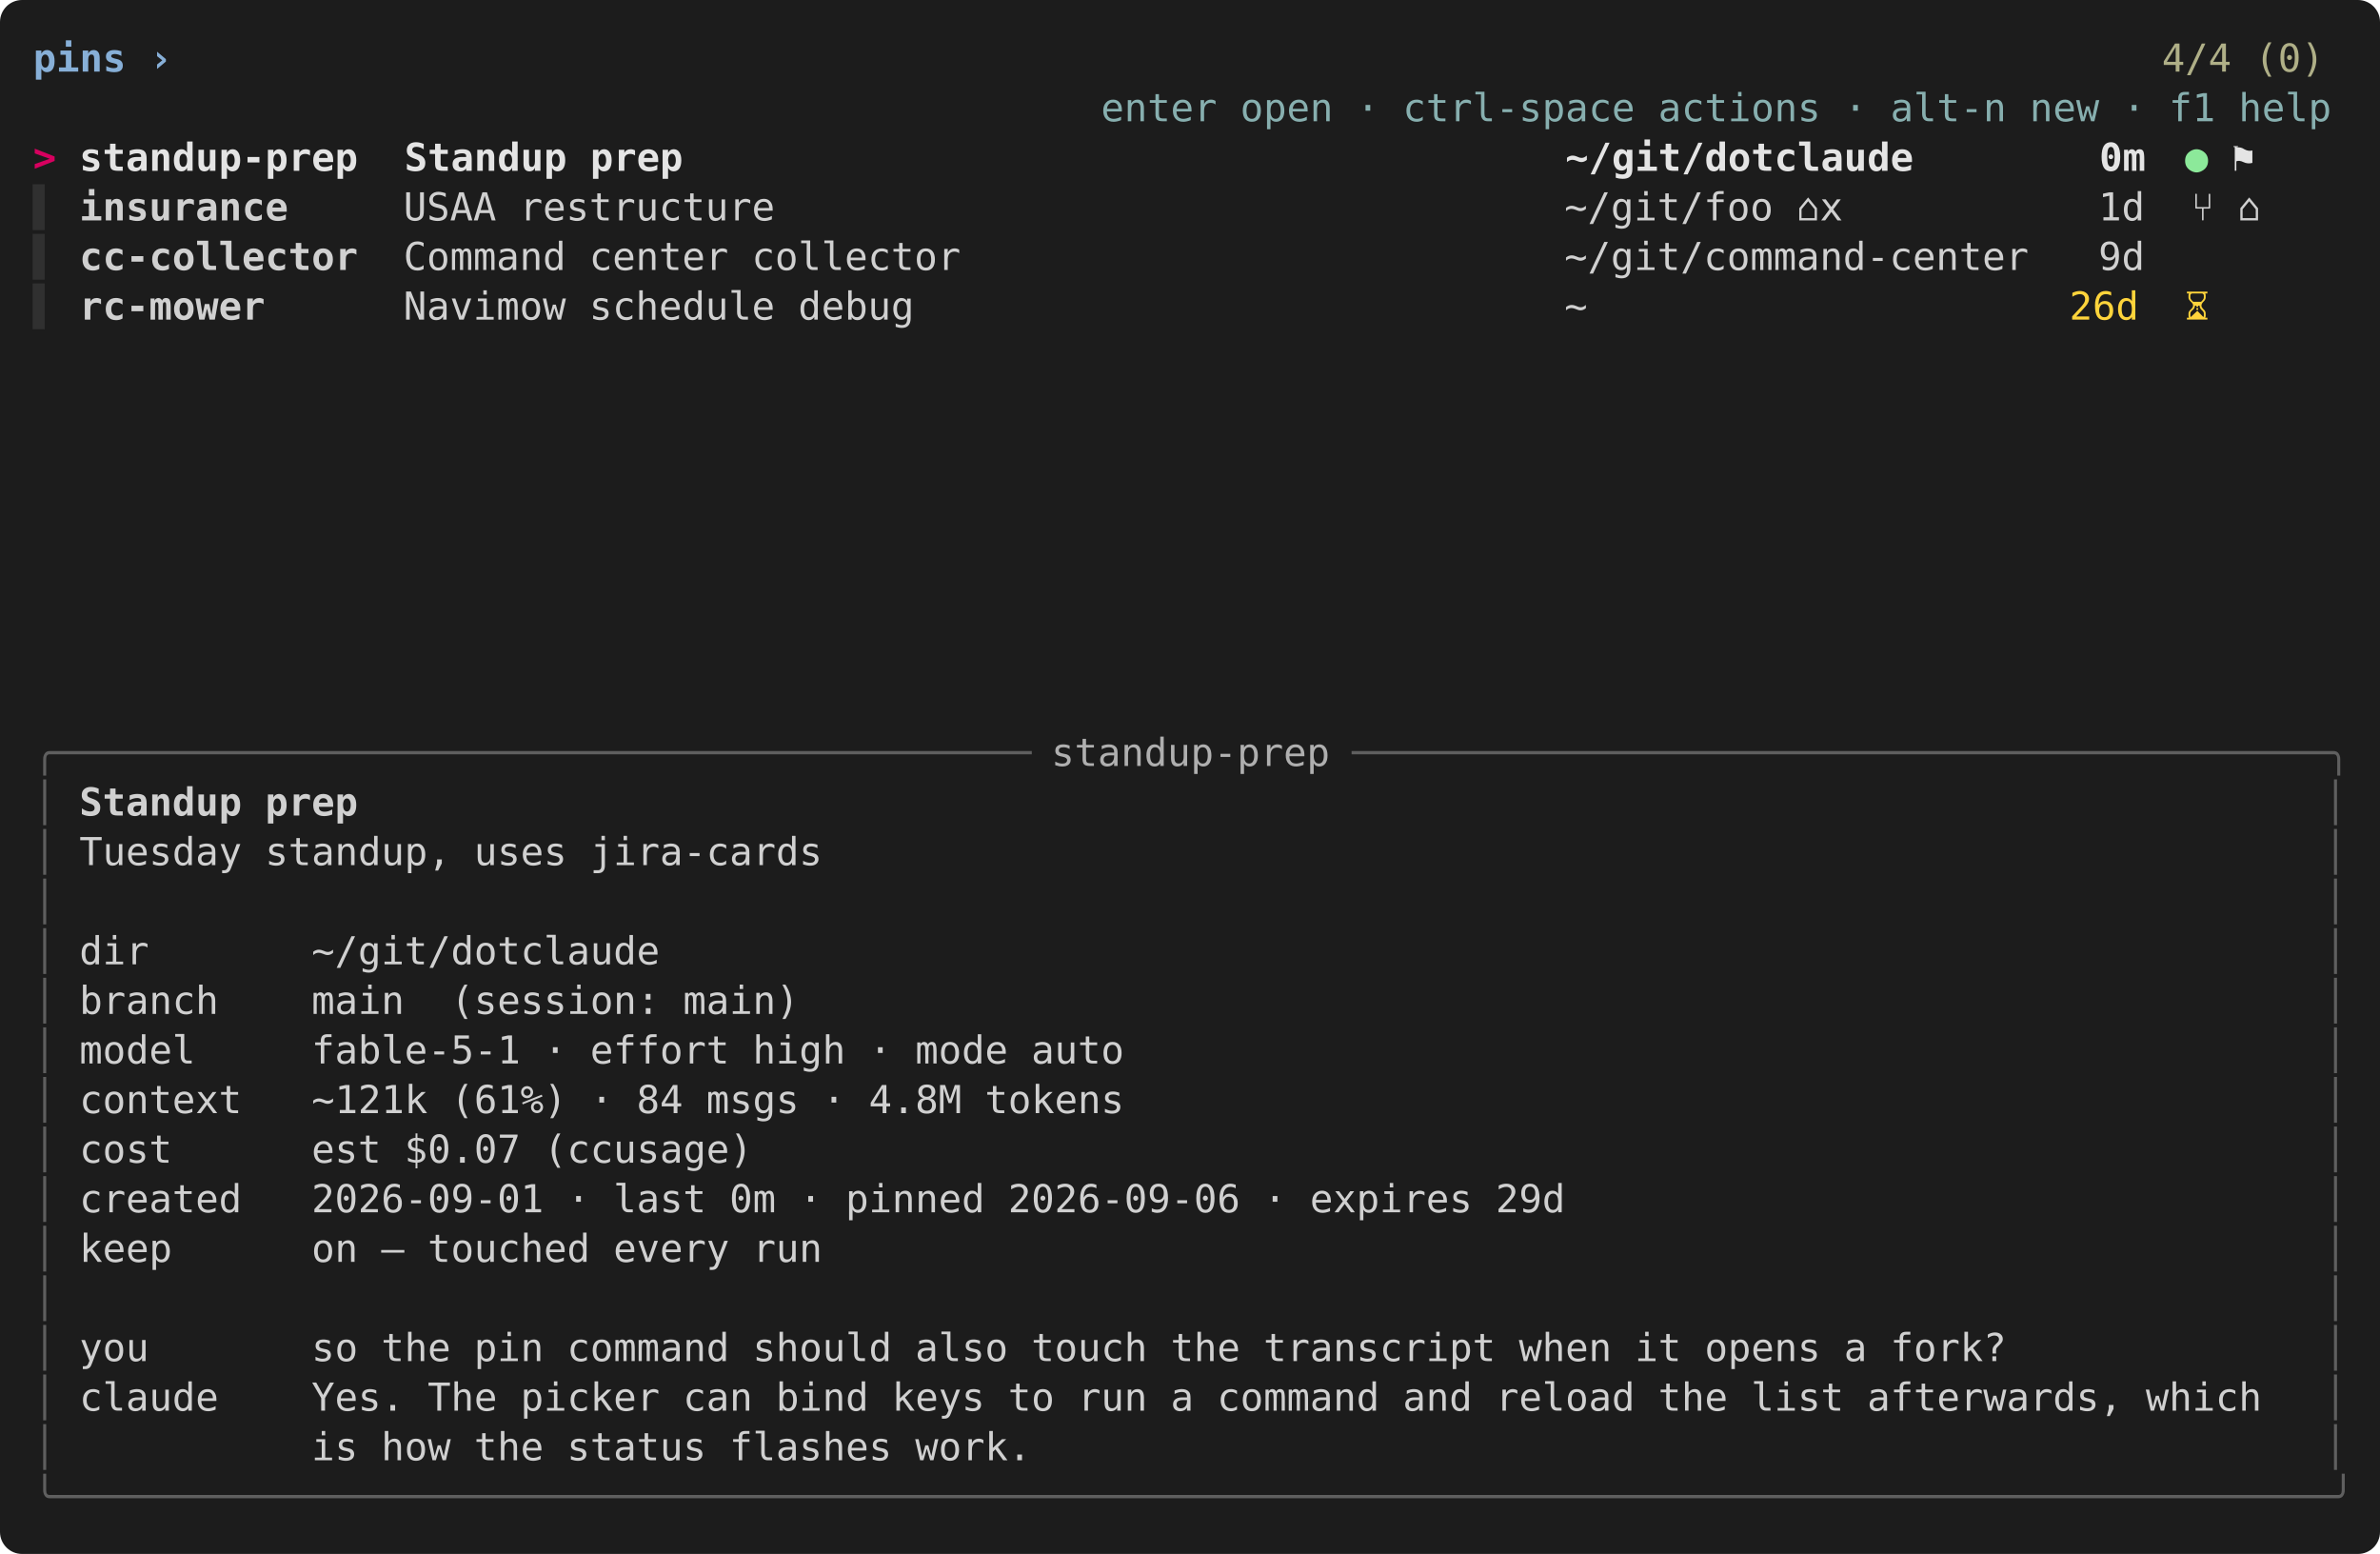
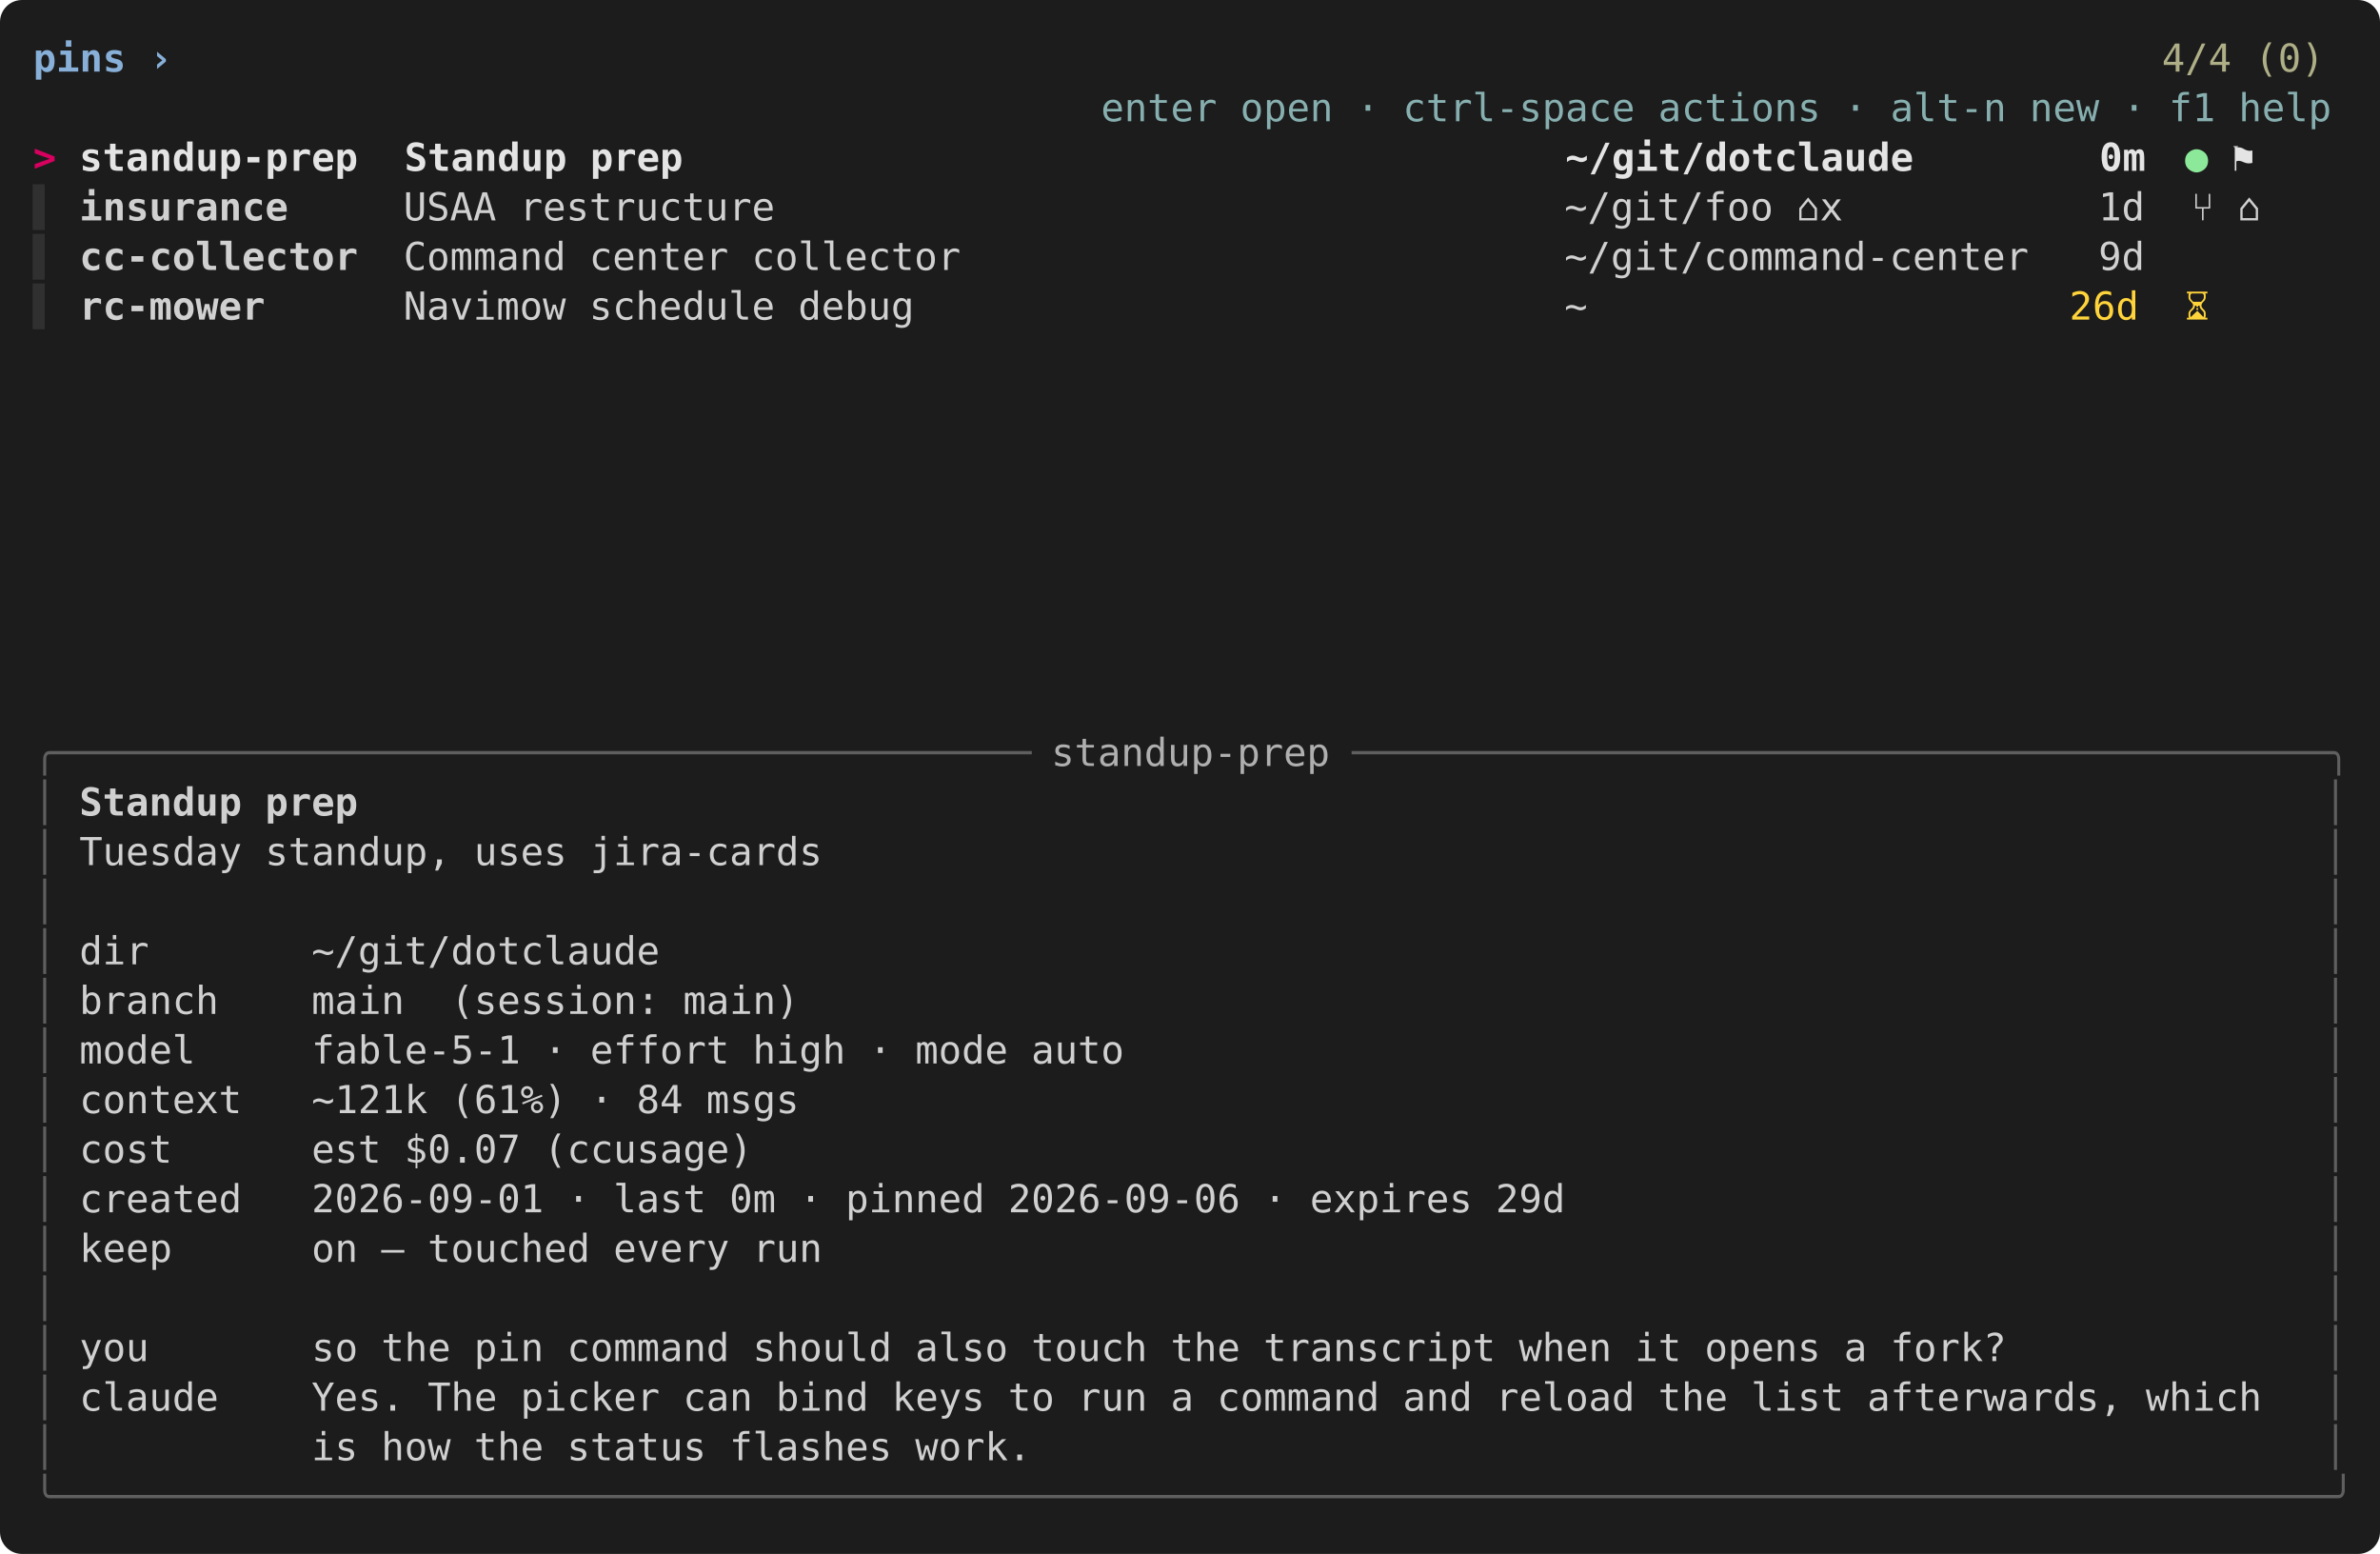
<svg xmlns="http://www.w3.org/2000/svg" width="864" height="564" viewBox="0 0 864 564">
  <rect width="100%" height="100%" rx="8" fill="#1c1c1c" />
  <g font-family="JetBrains Mono, Fira Code, SFMono-Regular, Menlo, Consolas, monospace" font-size="14" xml:space="preserve">
    <text x="12.0" y="26" fill="#87afd7" font-weight="bold">pins › </text>
    <text x="784.8" y="26" fill="#afaf87">4/4 (0)</text>
    <text x="28.8" y="44" fill="#87afaf">                                            enter open · ctrl-space actions · alt-n new · f1 help</text>
    <text x="12.0" y="62" fill="#d7005f" font-weight="bold">&gt;</text>
    <text x="28.8" y="62" fill="#e4e4e4" font-weight="bold">standup-prep  Standup prep                                      ~/git/dotclaude        0m  </text>
    <text x="793.2" y="62" fill="#8ce99a" font-weight="bold">●</text>
    <text x="801.6" y="62" fill="#e4e4e4" font-weight="bold"> ⚑</text>
    <text x="12.0" y="80" fill="#303030">▌</text>
    <text x="28.8" y="80" fill="#d0d0d0" font-weight="bold">insurance   </text>
    <text x="129.6" y="80" fill="#d0d0d0">  USAA restructure                                  ~/git/foo ⌂x           1d  ⑂ ⌂    </text>
    <text x="12.0" y="98" fill="#303030">▌</text>
    <text x="28.8" y="98" fill="#d0d0d0" font-weight="bold">cc-collector</text>
    <text x="129.6" y="98" fill="#d0d0d0">  Command center collector                          ~/git/command-center   9d         </text>
    <text x="12.0" y="116" fill="#303030">▌</text>
    <text x="28.8" y="116" fill="#d0d0d0" font-weight="bold">rc-mower    </text>
    <text x="129.6" y="116" fill="#d0d0d0">  Navimow schedule debug                            ~                     </text>
    <text x="751.2" y="116" fill="#ffd43b">26d</text>
    <text x="793.2" y="116" fill="#ffd43b">⏳ </text>
    <text x="12.0" y="278" fill="#5f5f5f">╭──────────────────────────────────────────</text>
    <text x="373.2" y="278" fill="#afafaf"> standup-prep </text>
    <text x="490.8" y="278" fill="#5f5f5f">──────────────────────────────────────────╮</text>
    <text x="12.0" y="296" fill="#5f5f5f">│ </text>
    <text x="28.8" y="296" fill="#d0d0d0" font-weight="bold">Standup prep</text>
    <text x="835.2" y="296" fill="#5f5f5f"> │</text>
    <text x="12.0" y="314" fill="#5f5f5f">│ </text>
    <text x="28.8" y="314" fill="#d0d0d0">Tuesday standup, uses jira-cards                                                                </text>
    <text x="835.2" y="314" fill="#5f5f5f"> │</text>
    <text x="12.0" y="332" fill="#5f5f5f">│ </text>
    <text x="835.2" y="332" fill="#5f5f5f"> │</text>
    <text x="12.0" y="350" fill="#5f5f5f">│ </text>
    <text x="28.8" y="350" fill="#d0d0d0">dir       ~/git/dotclaude                                                                       </text>
    <text x="835.2" y="350" fill="#5f5f5f"> │</text>
    <text x="12.0" y="368" fill="#5f5f5f">│ </text>
    <text x="28.8" y="368" fill="#d0d0d0">branch    main  (session: main)                                                                 </text>
    <text x="835.2" y="368" fill="#5f5f5f"> │</text>
    <text x="12.0" y="386" fill="#5f5f5f">│ </text>
    <text x="28.8" y="386" fill="#d0d0d0">model     fable-5-1 · effort high · mode auto                                                   </text>
    <text x="835.2" y="386" fill="#5f5f5f"> │</text>
    <text x="12.0" y="404" fill="#5f5f5f">│ </text>
-     <text x="28.8" y="404" fill="#d0d0d0">context   ~121k (61%) · 84 msgs · 4.8M tokens                                                   </text>
+     <text x="28.8" y="404" fill="#d0d0d0">context   ~121k (61%) · 84 msgs                                                                 </text>
    <text x="835.2" y="404" fill="#5f5f5f"> │</text>
    <text x="12.0" y="422" fill="#5f5f5f">│ </text>
    <text x="28.8" y="422" fill="#d0d0d0">cost      est $0.07 (ccusage)                                                                   </text>
    <text x="835.2" y="422" fill="#5f5f5f"> │</text>
    <text x="12.0" y="440" fill="#5f5f5f">│ </text>
    <text x="28.8" y="440" fill="#d0d0d0">created   2026-09-01 · last 0m · pinned 2026-09-06 · expires 29d                                </text>
    <text x="835.2" y="440" fill="#5f5f5f"> │</text>
    <text x="12.0" y="458" fill="#5f5f5f">│ </text>
    <text x="28.8" y="458" fill="#d0d0d0">keep      on — touched every run                                                                </text>
    <text x="835.2" y="458" fill="#5f5f5f"> │</text>
    <text x="12.0" y="476" fill="#5f5f5f">│ </text>
    <text x="835.2" y="476" fill="#5f5f5f"> │</text>
    <text x="12.0" y="494" fill="#5f5f5f">│ </text>
    <text x="28.8" y="494" fill="#d0d0d0">you       so the pin command should also touch the transcript when it opens a fork?             </text>
    <text x="835.2" y="494" fill="#5f5f5f"> │</text>
    <text x="12.0" y="512" fill="#5f5f5f">│ </text>
    <text x="28.8" y="512" fill="#d0d0d0">claude    Yes. The picker can bind keys to run a command and reload the list afterwards, which  </text>
    <text x="835.2" y="512" fill="#5f5f5f"> │</text>
    <text x="12.0" y="530" fill="#5f5f5f">│ </text>
    <text x="28.8" y="530" fill="#d0d0d0">          is how the status flashes work.                                                       </text>
    <text x="835.2" y="530" fill="#5f5f5f"> │</text>
    <text x="12.0" y="548" fill="#5f5f5f">╰──────────────────────────────────────────────────────────────────────────────────────────────────╯</text>
  </g>
</svg>
